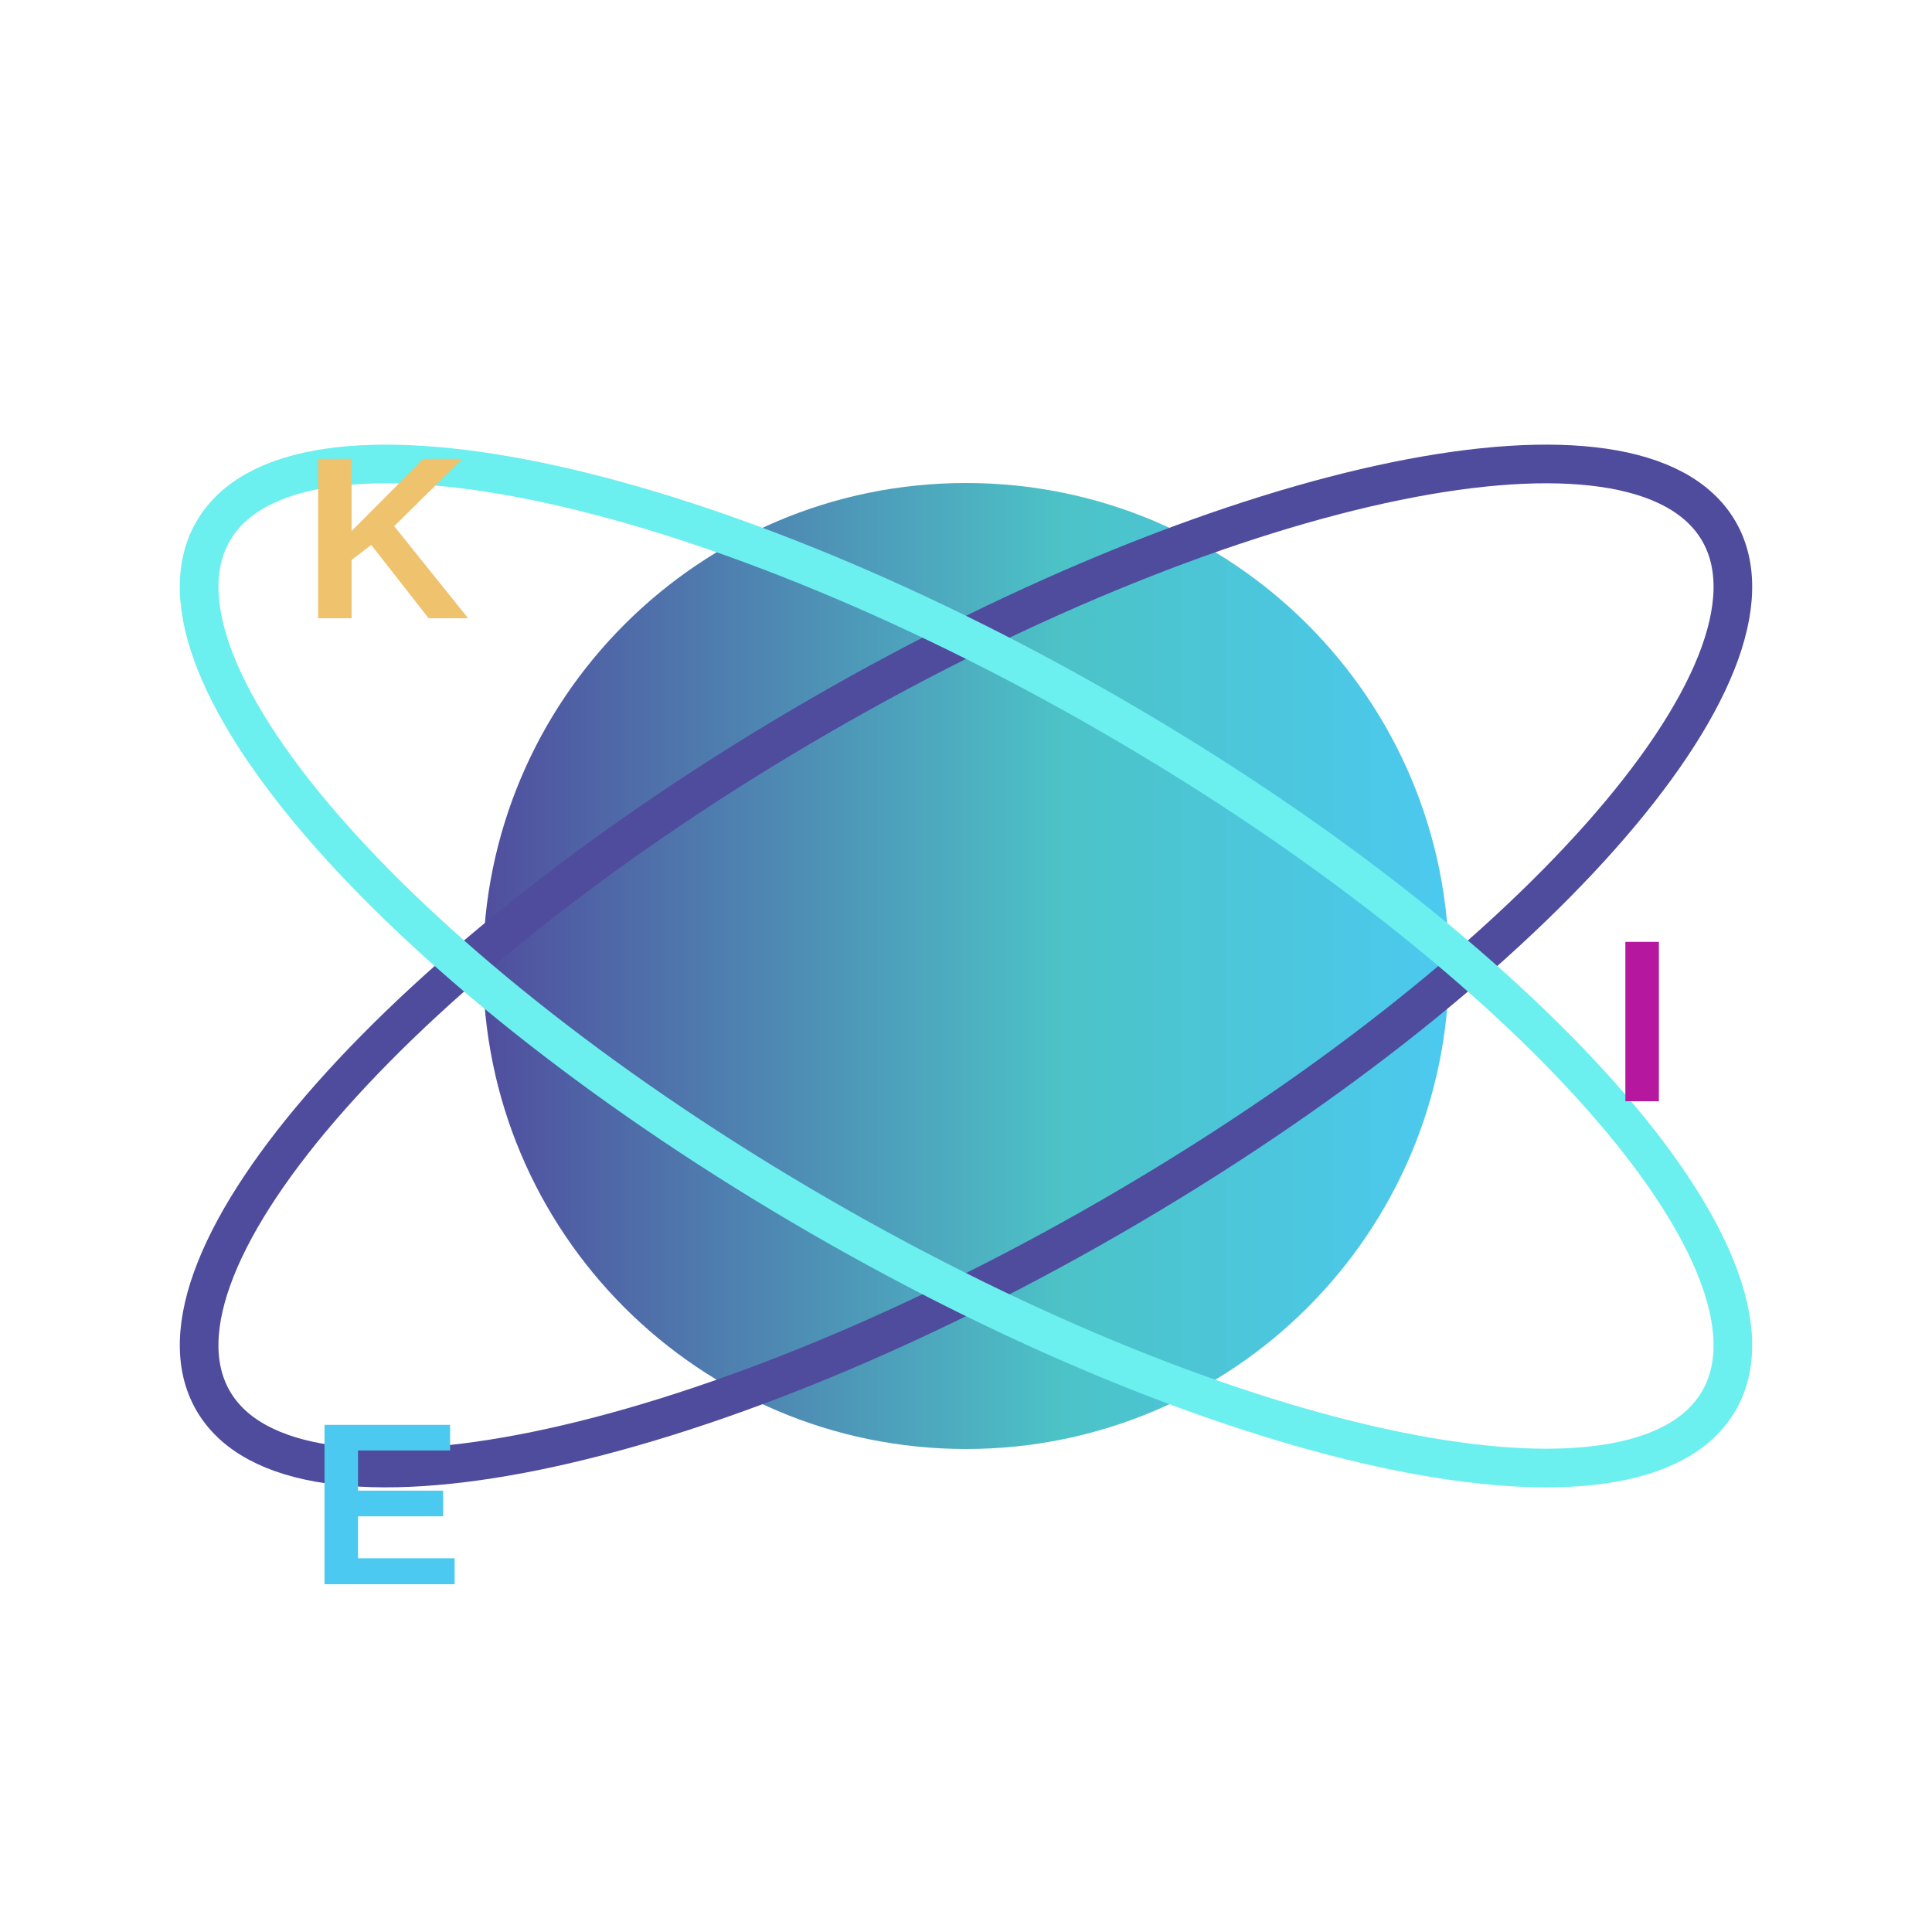
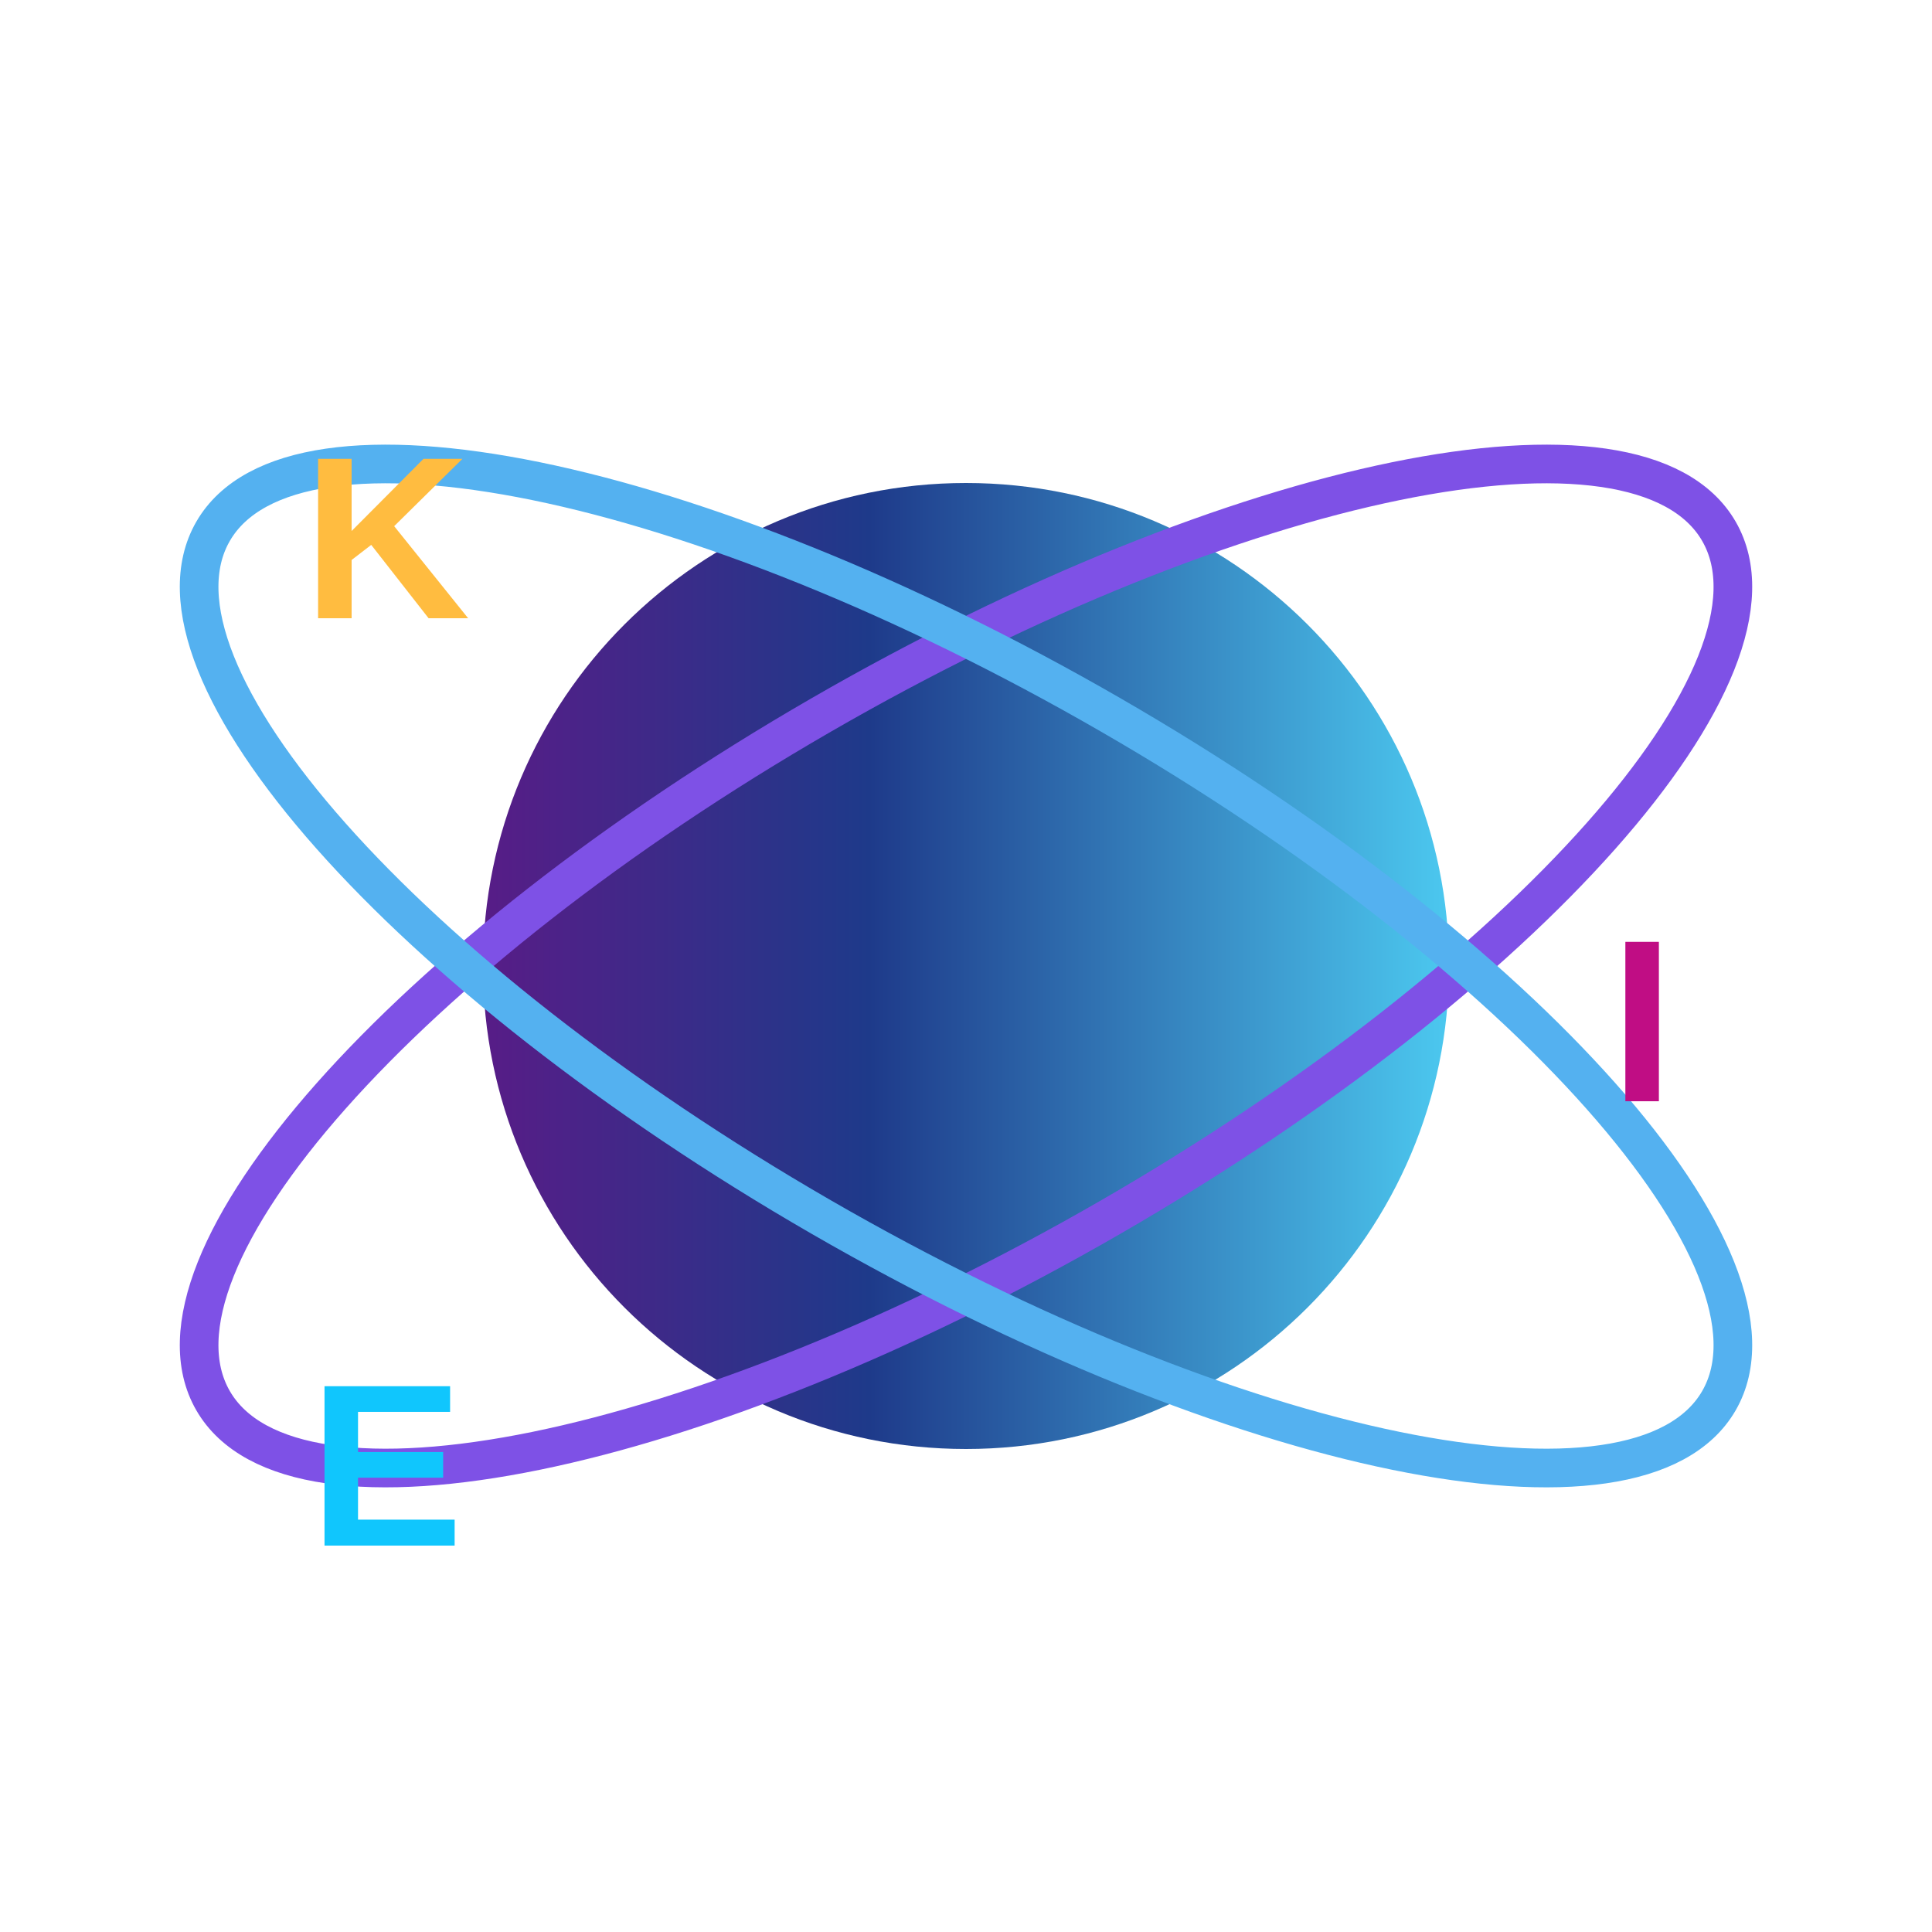
<svg xmlns="http://www.w3.org/2000/svg" viewBox="0 0 100 100" class="w-full h-full" role="img" aria-labelledby="logoTitle logoDesc">
  <defs id="logoDesc">
    Một logo hiện đại với khối cầu 3D màu xanh ở trung tâm, được bao quanh bởi hai quỹ đạo màu vàng và xanh dương giao
    nhau. Các chữ cái K, E, và I được đặt xung quanh quỹ đạo.
  </defs>
  <defs>
    <linearGradient id="sphereGrad" cx="35%" cy="35%" r="65%" fx="30%" fy="30%">
-       <stop offset="0%" style="stop-color:#504d9e;stop-opacity:1" />
-       <stop offset="60%" style="stop-color:#4cc3c7;stop-opacity:1" />
+       <stop offset="0%" style="stop-color:#581c87;stop-opacity:1" />
+       <stop offset="40%" style="stop-color:#1e3a8a;stop-opacity:1" />
      <stop offset="100%" style="stop-color:#4cc9f0;stop-opacity:1" />
    </linearGradient>
  </defs>
  <circle cx="50" cy="50" r="25" fill="url(#sphereGrad)" />
  <g fill="none" stroke-width="2" stroke-linecap="round">
-     <ellipse cx="50" cy="50" rx="45" ry="15" stroke="#4f4b9d" transform="rotate(-30 50 50)" />
-     <ellipse cx="50" cy="50" rx="45" ry="15" stroke="#6cefef" transform="rotate(30 50 50)" />
+     <ellipse cx="50" cy="50" rx="45" ry="15" stroke="#7e51e6" transform="rotate(-30 50 50)" />
+     <ellipse cx="50" cy="50" rx="45" ry="15" stroke="#54b1f0" transform="rotate(30 50 50)" />
  </g>
  <g font-family="Arial, Helvetica, sans-serif" font-weight="bold" font-size="12" text-anchor="middle">
-     <text x="20" y="32" fill="#efc26e">K</text>
-     <text x="20" y="82" fill="#4cc9f0">E</text>
-     <text x="85" y="57" fill="#b5179e">I</text>
+     <text x="20" y="32" fill="#ffbc40">K</text>
+     <text x="20" y="80" fill="#10c6fd">E</text>
+     <text x="85" y="57" fill="#c00d84">I</text>
  </g>
</svg>
